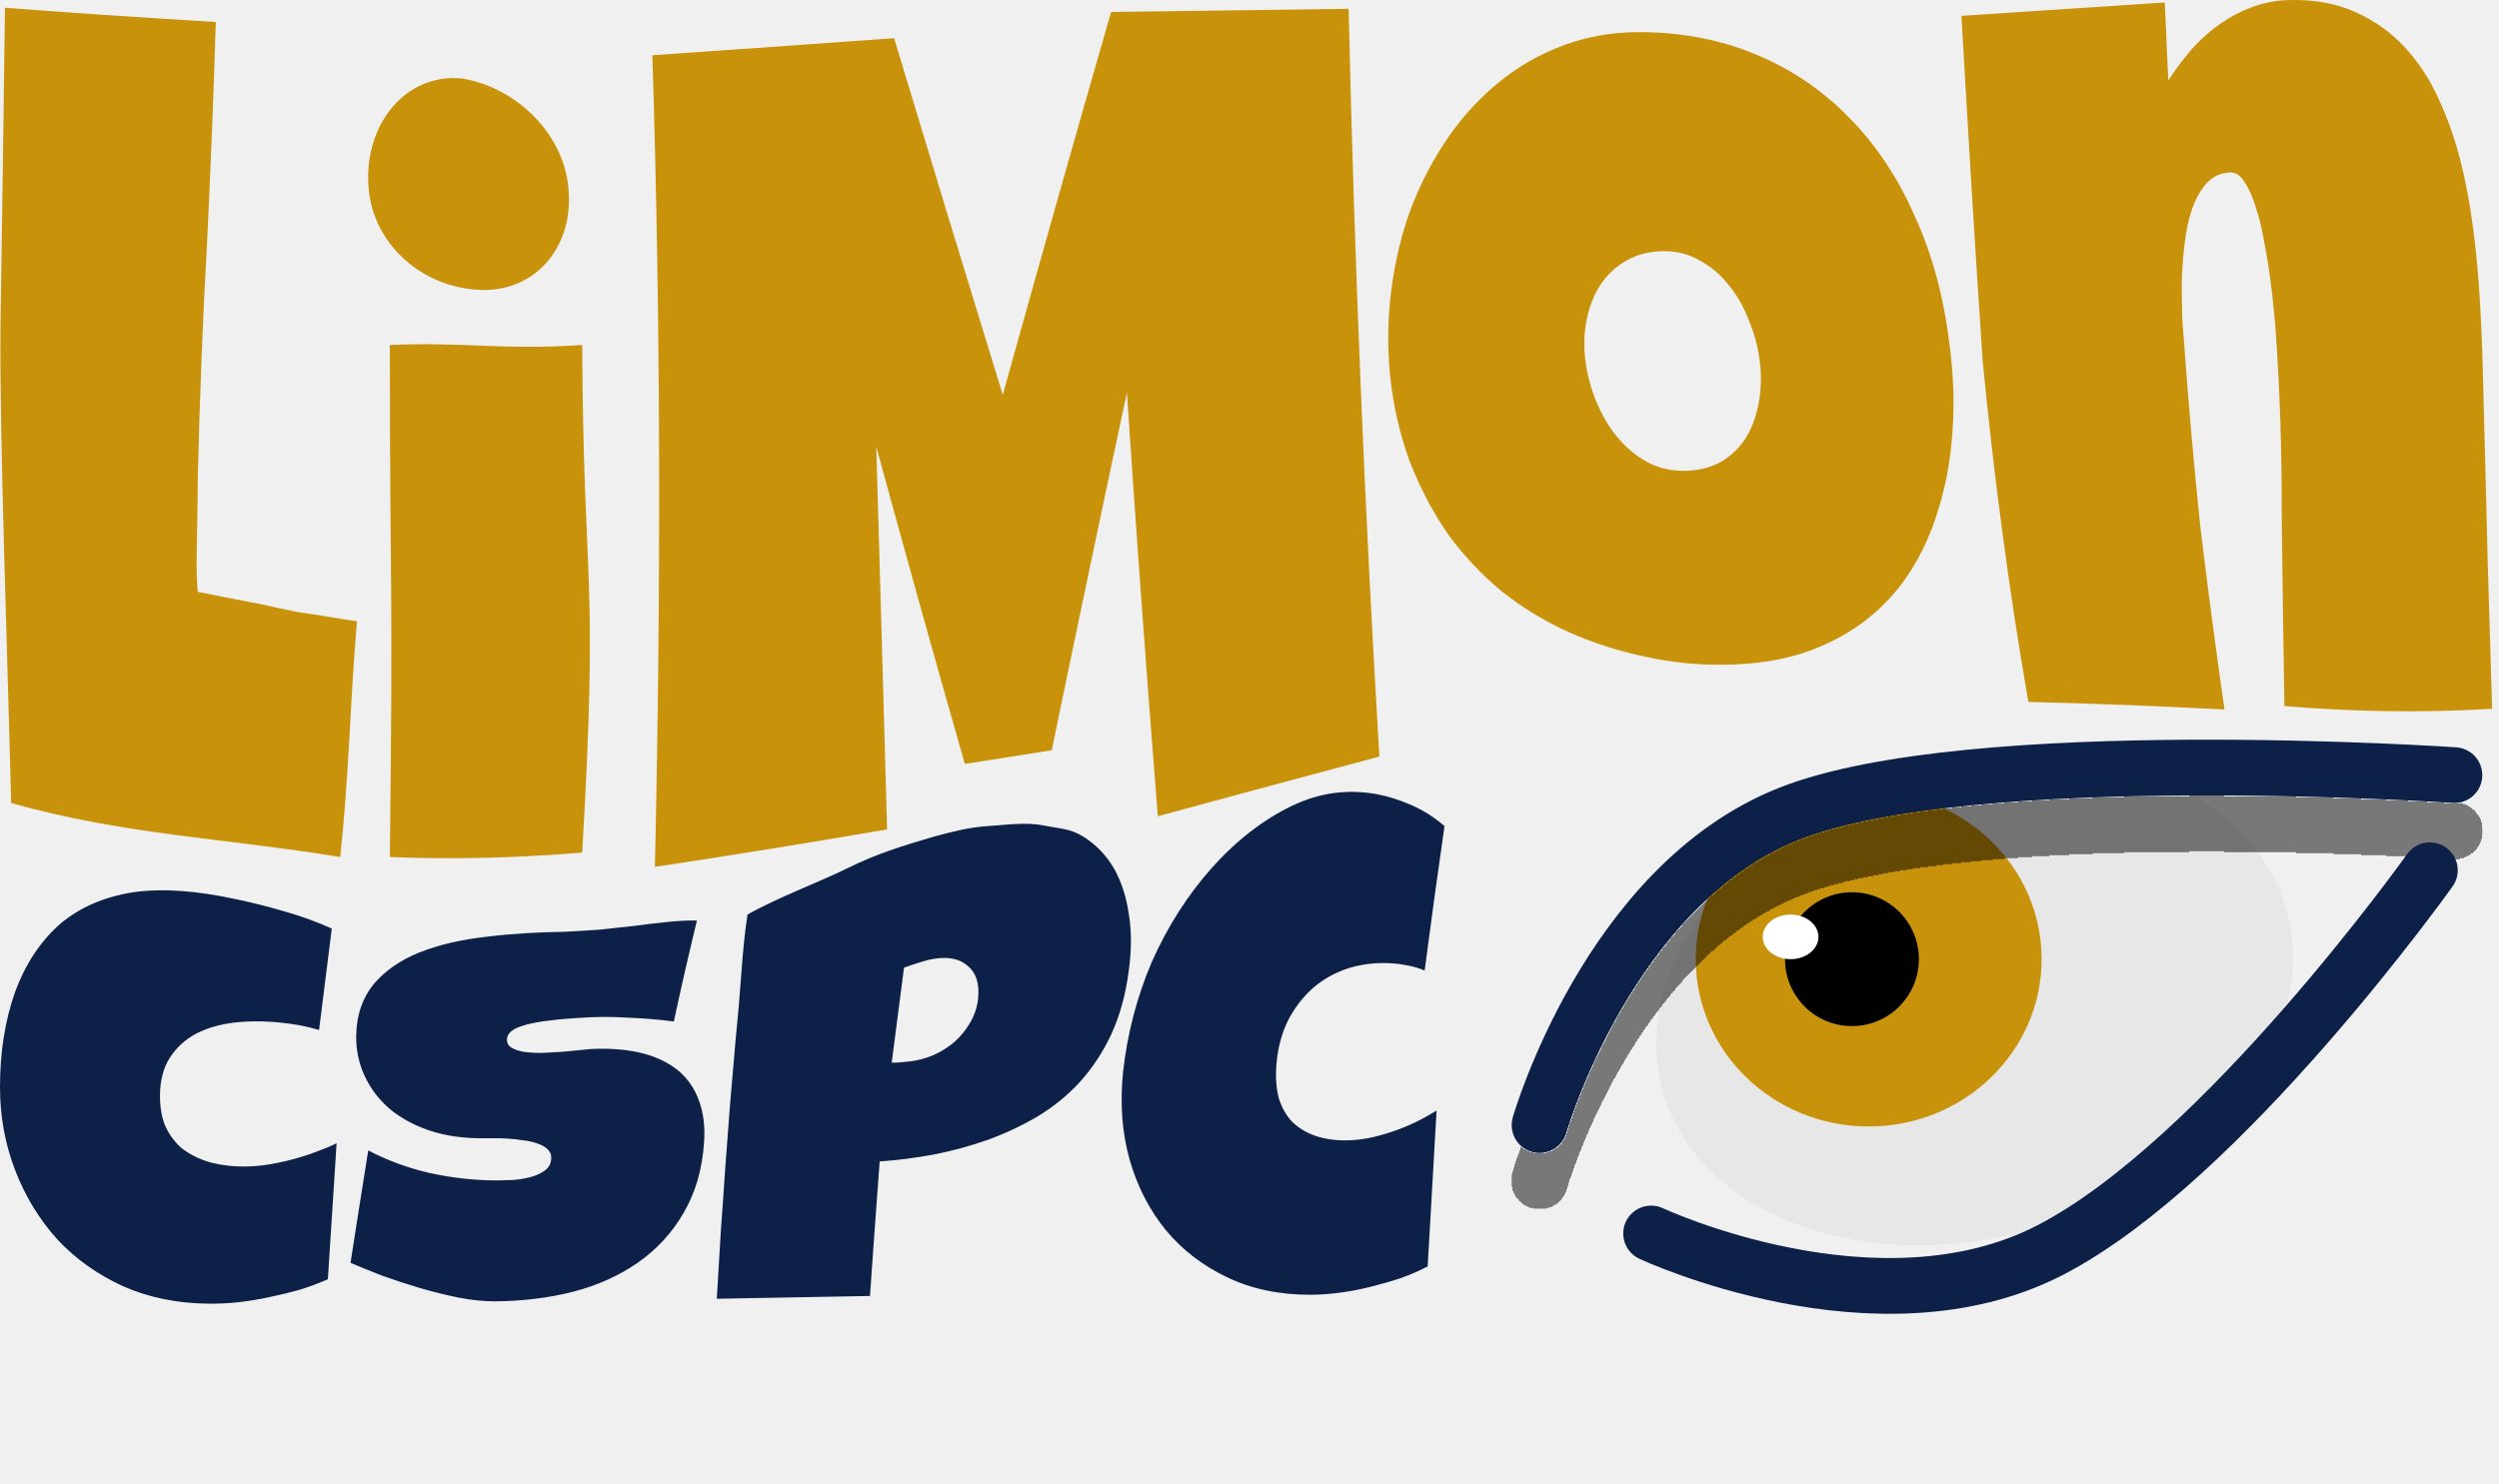
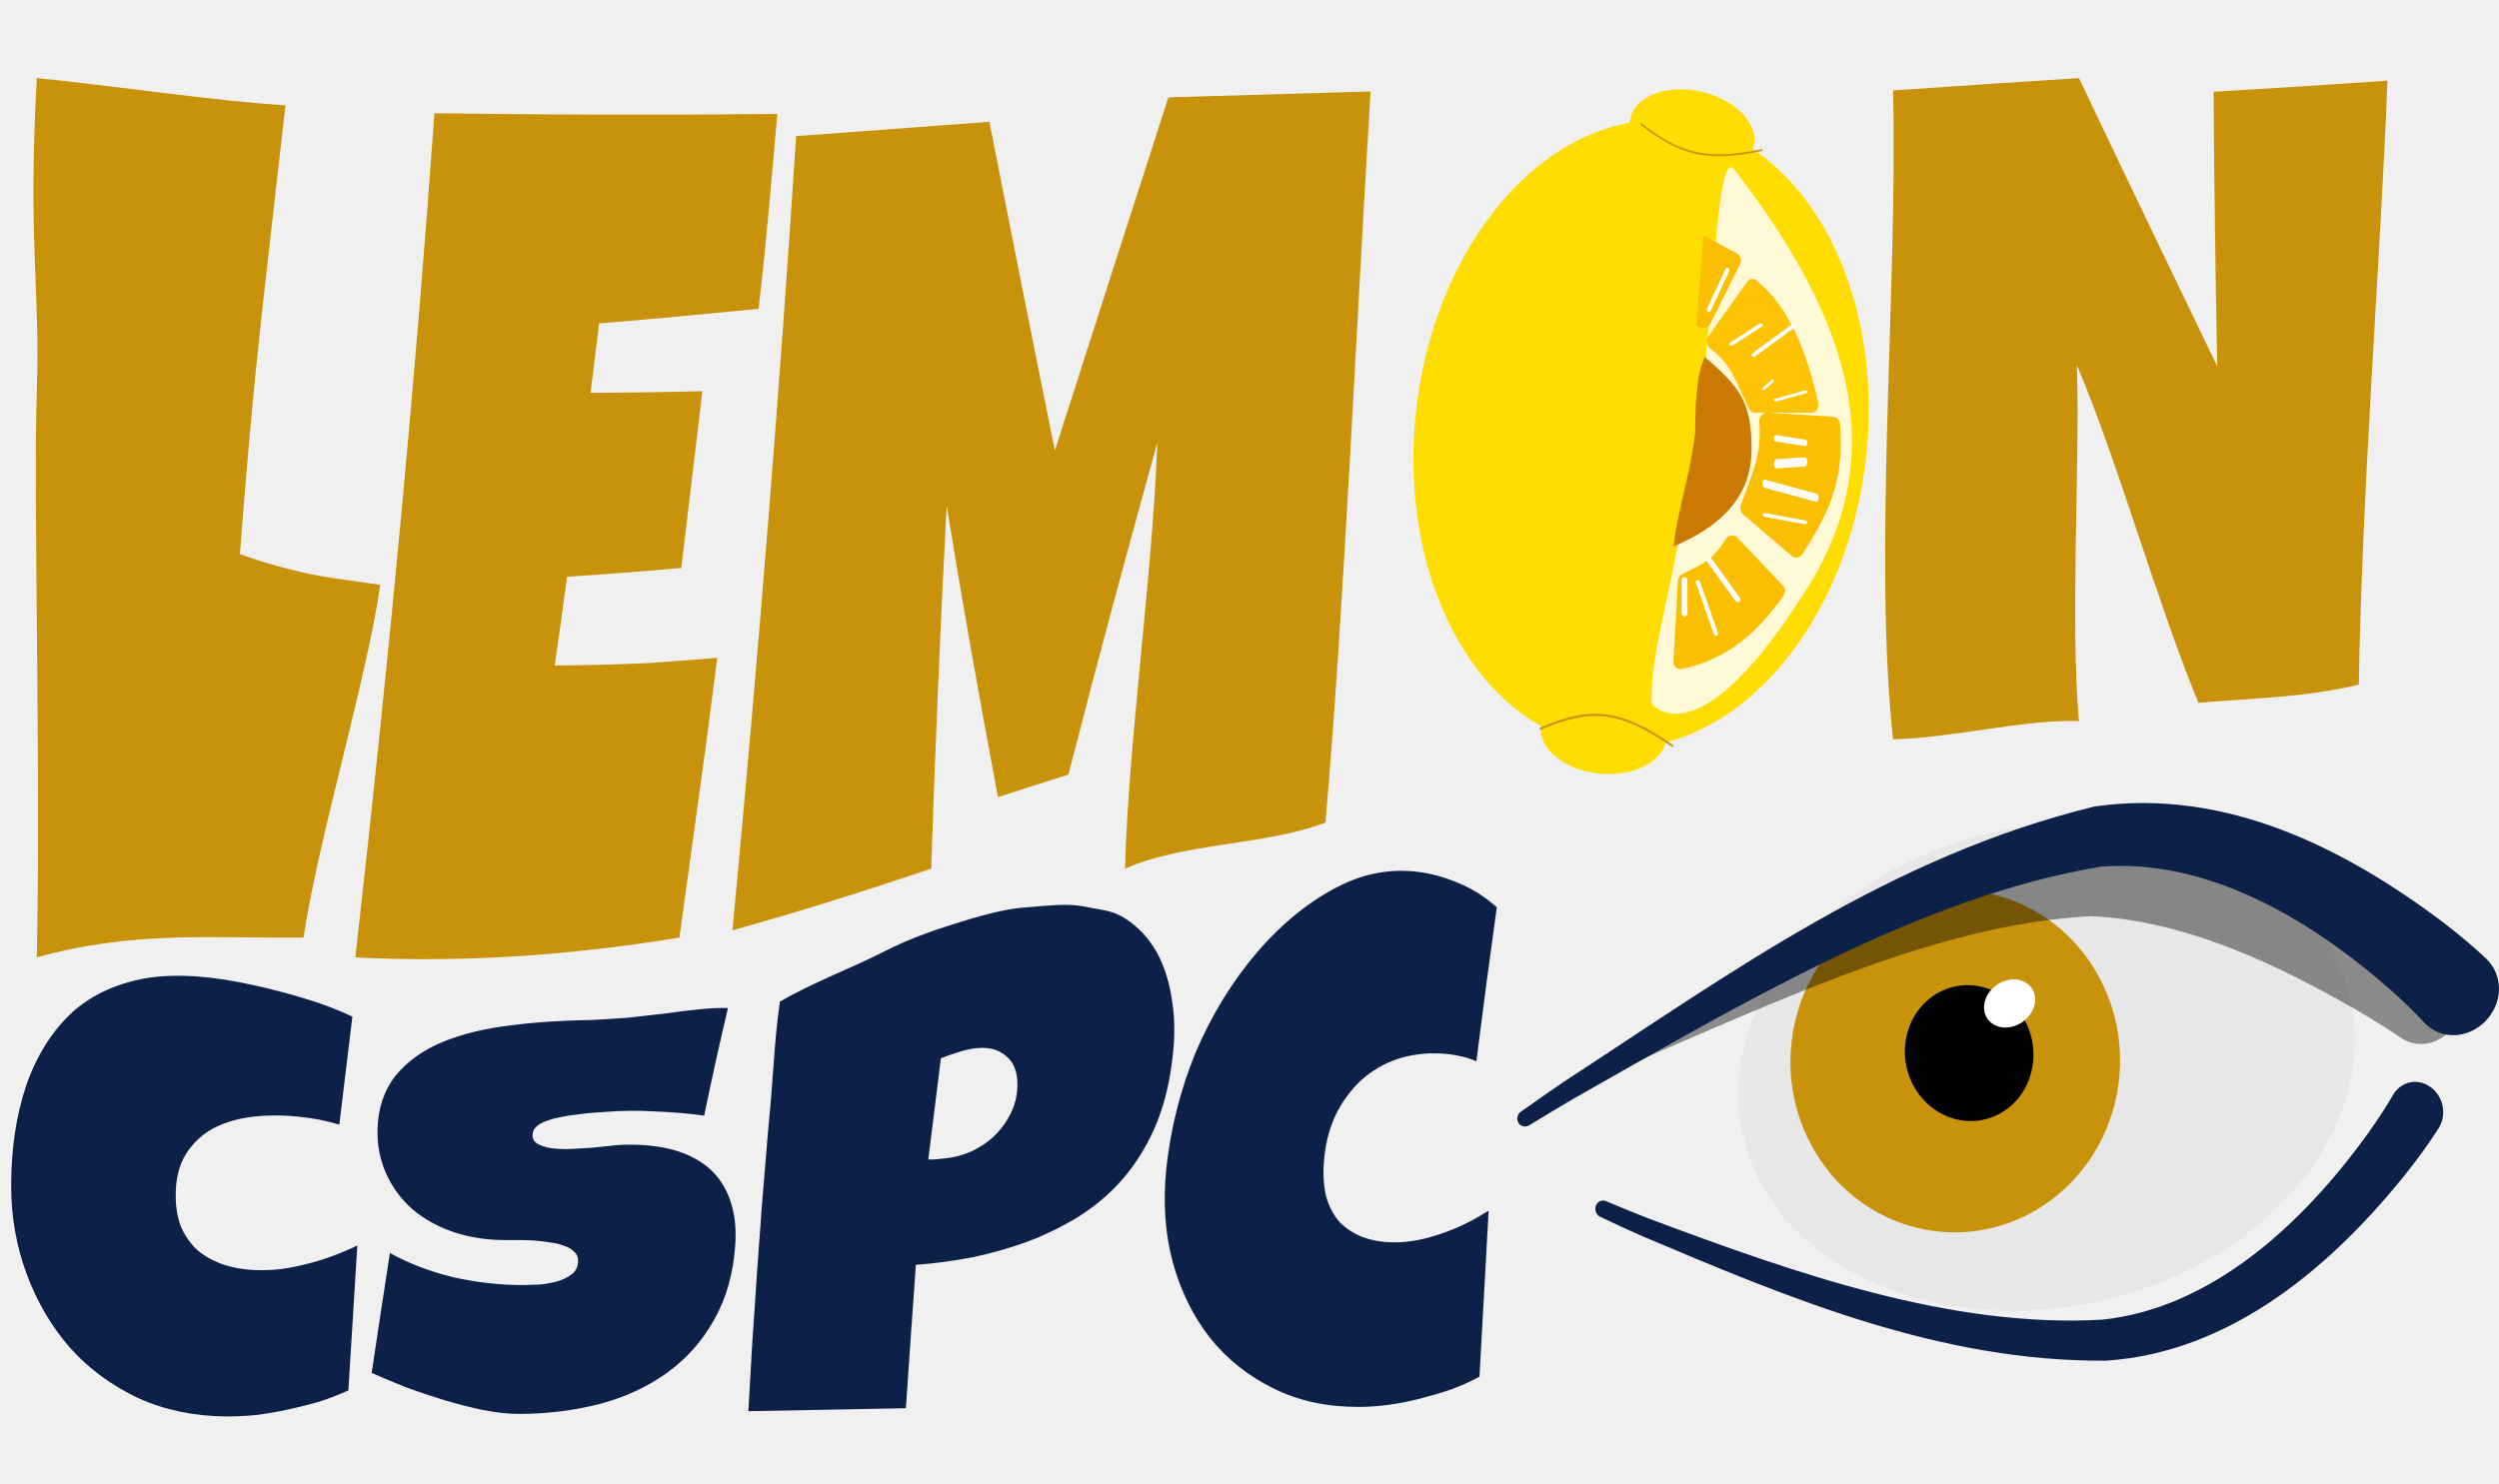
<svg xmlns="http://www.w3.org/2000/svg" width="224" height="133" viewBox="0 0 224 133" fill="none">
-   <path d="M32 55.703C31.32 63.65 31.367 68.43 30.5 76.843C20.26 75.156 11.147 74.86 1 72C0.69 59.21 -0.046 39.243 0.044 29.333C0.184 19.773 0.334 10.273 0.444 0.693C6.744 1.173 13.044 1.6 19.344 1.973C19.144 8.523 18.884 15.083 18.564 21.683C18.184 28.353 17.894 35.81 17.724 43C17.724 47.5 17.5 51 17.724 53.063C18.884 53.293 21.32 53.78 22.5 54C23.93 54.25 26.12 54.83 27.5 55C28.89 55.17 30.56 55.523 32 55.703ZM52.184 30.933C52.304 53.366 53.678 50.95 52.184 76.443C46.231 76.936 40.484 77.07 34.944 76.843C35.251 51.323 34.944 53.063 34.944 30.933C41.758 30.64 44.958 31.413 52.184 30.933ZM120.884 0.793C121.398 23.34 122.318 45.686 123.644 67.833C117.051 69.593 110.431 71.376 103.784 73.183C102.764 60.403 101.841 47.74 101.014 35.193C98.781 45.633 96.534 56.323 94.274 67.263C91.681 67.683 89.084 68.093 86.484 68.493C83.764 58.973 81.118 49.49 78.544 40.043C78.871 51.296 79.194 62.736 79.514 74.363C72.561 75.563 65.624 76.683 58.704 77.723C59.278 52.07 59.201 27.813 58.474 4.953C65.688 4.46 72.911 3.95 80.144 3.423C83.338 14.03 86.584 24.69 89.884 35.403C93.111 23.79 96.348 12.346 99.594 1.073C106.708 0.973 113.804 0.88 120.884 0.793ZM174.754 30.933C175.104 33.603 175.194 36.183 175.014 38.653C174.854 41.103 174.454 43.383 173.794 45.513C173.174 47.633 172.314 49.563 171.184 51.313C170.074 53.023 168.724 54.483 167.114 55.703C165.514 56.913 163.684 57.863 161.614 58.553C159.524 59.223 157.224 59.563 154.704 59.593C152.264 59.643 149.854 59.403 147.494 58.883C145.154 58.393 142.894 57.683 140.724 56.723C138.554 55.753 136.534 54.533 134.664 53.063C132.824 51.553 131.204 49.823 129.784 47.883C128.404 45.873 127.254 43.683 126.334 41.303C125.464 38.893 124.884 36.353 124.604 33.673C124.344 31.033 124.384 28.453 124.724 25.903C125.064 23.323 125.654 20.893 126.504 18.613C127.394 16.323 128.494 14.223 129.814 12.313C131.144 10.393 132.674 8.743 134.384 7.353C136.104 5.953 138.004 4.863 140.074 4.093C142.134 3.313 144.334 2.913 146.694 2.883C150.474 2.853 153.974 3.493 157.194 4.803C160.434 6.113 163.254 8.003 165.664 10.463C168.094 12.893 170.084 15.853 171.614 19.343C173.204 22.793 174.234 26.663 174.754 30.933ZM157.724 32.263C157.554 31.013 157.224 29.813 156.734 28.653C156.274 27.463 155.674 26.423 154.934 25.533C154.204 24.603 153.334 23.873 152.314 23.333C151.334 22.763 150.234 22.493 149.024 22.523C147.784 22.553 146.714 22.823 145.784 23.363C144.864 23.883 144.094 24.603 143.474 25.503C142.894 26.393 142.474 27.423 142.234 28.613C141.994 29.763 141.944 30.993 142.104 32.283C142.254 33.513 142.574 34.733 143.054 35.933C143.544 37.133 144.164 38.213 144.954 39.173C145.734 40.113 146.634 40.873 147.664 41.433C148.714 41.993 149.874 42.253 151.134 42.213C152.384 42.173 153.454 41.883 154.364 41.353C155.284 40.783 156.014 40.043 156.564 39.143C157.104 38.213 157.474 37.153 157.674 35.963C157.874 34.773 157.894 33.543 157.724 32.263ZM222.704 39.213C222.804 42.713 222.894 46.393 222.984 50.303C223.114 54.453 223.244 58.903 223.384 63.553C217.198 63.913 210.991 63.83 204.764 63.303C204.664 57.573 204.594 51.863 204.524 46.213C204.544 40.623 204.364 35.123 203.984 29.693C203.954 29.303 203.904 28.673 203.814 27.813C203.744 26.953 203.634 26.003 203.484 24.943C203.344 23.843 203.164 22.763 202.944 21.653C202.754 20.513 202.504 19.493 202.194 18.563C201.914 17.653 201.584 16.903 201.194 16.333C200.824 15.743 200.414 15.443 199.924 15.463C199.074 15.493 198.364 15.813 197.804 16.413C197.264 17.023 196.824 17.793 196.484 18.753C196.174 19.663 195.954 20.693 195.814 21.853C195.684 23.013 195.594 24.163 195.564 25.333C195.554 26.483 195.584 27.593 195.614 28.633C195.684 29.643 195.744 30.473 195.804 31.143C196.184 36.453 196.664 41.813 197.224 47.193C197.874 52.583 198.594 58.063 199.394 63.613C193.741 63.313 187.881 63.086 181.814 62.933C180.054 52.833 178.724 42.643 177.724 32.423C177.024 22.163 176.414 11.833 175.814 1.423C181.894 1.023 187.971 0.623 194.044 0.223C194.144 2.556 194.248 4.886 194.354 7.213C195.004 6.223 195.714 5.263 196.484 4.383C197.274 3.503 198.124 2.753 199.034 2.123C199.954 1.483 200.924 0.973 201.964 0.603C203.024 0.213 204.144 0.023 205.334 0.003C207.514 -0.037 209.454 0.323 211.134 1.083C212.794 1.833 214.254 2.853 215.464 4.143C216.674 5.423 217.694 6.933 218.514 8.703C219.324 10.423 219.984 12.273 220.504 14.243C221.004 16.223 221.404 18.303 221.684 20.483C221.964 22.643 222.164 24.803 222.284 26.963C222.414 29.123 222.504 31.243 222.554 33.343C222.604 35.453 222.654 37.413 222.704 39.213Z" fill="#C8930A" />
-   <path d="M29.74 83.257C29.373 86.177 28.993 89.207 28.6 92.347C28.02 92.177 27.43 92.037 26.86 91.927C26.3 91.826 25.72 91.746 25.13 91.686C23.7 91.537 22.32 91.537 21.01 91.686C19.72 91.837 18.58 92.166 17.58 92.677C16.59 93.207 15.81 93.927 15.21 94.856C14.63 95.776 14.34 96.916 14.34 98.276C14.34 99.276 14.49 100.157 14.8 100.927C15.14 101.687 15.61 102.327 16.19 102.867C16.81 103.377 17.54 103.777 18.39 104.077C19.26 104.367 20.23 104.537 21.28 104.577C22.01 104.607 22.77 104.577 23.55 104.487C24.33 104.387 25.1 104.227 25.88 104.037C26.67 103.837 27.42 103.617 28.14 103.347C28.86 103.087 29.55 102.807 30.17 102.507C29.917 106.52 29.657 110.583 29.39 114.697C28.61 115.037 27.78 115.357 26.88 115.637C25.99 115.887 25.08 116.107 24.12 116.307C23.19 116.507 22.25 116.657 21.31 116.767C20.39 116.857 19.5 116.897 18.65 116.887C15.87 116.857 13.33 116.337 11.04 115.327C8.77 114.287 6.8 112.907 5.16 111.147C3.53 109.347 2.26 107.267 1.36 104.927C0.45 102.577 0 100.087 0 97.477C0 94.367 0.44 91.526 1.34 88.977C2.26 86.457 3.61 84.416 5.38 82.847C7.15 81.347 9.35 80.406 11.97 79.996C14.61 79.626 17.65 79.867 21.13 80.617C22.54 80.906 23.98 81.276 25.44 81.697C26.93 82.117 28.36 82.636 29.74 83.257ZM63.11 102.427C62.95 104.827 62.34 106.927 61.28 108.737C60.25 110.527 58.88 112.017 57.18 113.207C55.49 114.377 53.55 115.257 51.34 115.827C49.14 116.377 46.8 116.667 44.3 116.677C43.34 116.677 42.28 116.567 41.12 116.347C39.99 116.117 38.85 115.837 37.68 115.497C36.51 115.147 35.37 114.777 34.28 114.387C33.21 113.967 32.26 113.587 31.42 113.227C31.947 109.82 32.477 106.46 33.01 103.147C34.68 104.027 36.53 104.717 38.57 105.187C40.64 105.627 42.66 105.847 44.65 105.837C45.03 105.827 45.49 105.817 46.03 105.797C46.57 105.747 47.08 105.667 47.56 105.537C48.07 105.397 48.5 105.197 48.85 104.937C49.21 104.677 49.39 104.317 49.41 103.847C49.43 103.527 49.32 103.267 49.1 103.057C48.88 102.837 48.57 102.657 48.2 102.537C47.82 102.397 47.4 102.297 46.92 102.247C46.44 102.167 45.97 102.117 45.51 102.087C45.06 102.067 44.63 102.047 44.23 102.057C43.82 102.057 43.5 102.057 43.27 102.057C41.54 102.067 39.97 101.847 38.57 101.387C37.18 100.927 35.98 100.287 34.98 99.466C34 98.636 33.23 97.636 32.7 96.496C32.16 95.347 31.9 94.117 31.93 92.787C31.97 91.007 32.48 89.496 33.48 88.257C34.51 87.037 35.88 86.087 37.59 85.397C39.35 84.707 41.35 84.237 43.63 83.987C45.9 83.707 48.22 83.576 50.57 83.546C51.6 83.496 52.66 83.427 53.73 83.356C54.79 83.237 55.84 83.126 56.85 83.016C57.88 82.876 58.87 82.757 59.8 82.666C60.75 82.567 61.64 82.516 62.47 82.537C61.757 85.463 61.067 88.48 60.4 91.587C59.06 91.406 57.64 91.296 56.14 91.237C54.67 91.147 53.2 91.166 51.76 91.276C51.49 91.287 51.15 91.317 50.72 91.347C50.31 91.376 49.87 91.416 49.39 91.487C48.94 91.526 48.47 91.597 48 91.686C47.52 91.776 47.09 91.876 46.72 92.016C46.34 92.126 46.03 92.296 45.79 92.496C45.56 92.707 45.44 92.947 45.44 93.216C45.44 93.537 45.58 93.787 45.88 93.957C46.19 94.126 46.59 94.257 47.07 94.326C47.58 94.386 48.12 94.416 48.71 94.397C49.33 94.367 49.92 94.337 50.51 94.296C51.11 94.237 51.65 94.186 52.16 94.136C52.67 94.076 53.08 94.037 53.4 94.037C55.02 93.996 56.45 94.136 57.7 94.466C58.96 94.806 60 95.326 60.83 96.016C61.66 96.727 62.28 97.626 62.66 98.707C63.06 99.796 63.21 101.047 63.11 102.427ZM101.15 87.227C100.87 89.317 100.34 91.166 99.59 92.776C98.84 94.376 97.91 95.776 96.79 97.016C95.7 98.207 94.44 99.227 93.03 100.087C91.62 100.917 90.12 101.627 88.55 102.197C86.98 102.747 85.37 103.187 83.71 103.517C82.05 103.817 80.43 104.027 78.85 104.137C78.55 108.163 78.26 112.183 77.98 116.197C73.407 116.283 68.83 116.367 64.25 116.447C64.37 114.377 64.49 112.367 64.61 110.417C64.75 108.477 64.89 106.567 65.01 104.677C65.16 102.787 65.3 100.897 65.44 99.016C65.6 97.156 65.76 95.246 65.93 93.306C66.14 91.257 66.31 89.246 66.45 87.276C66.6 85.326 66.71 83.957 67 82.007C69.57 80.526 73.43 79.097 76 77.826C78.62 76.537 80.78 75.876 83.72 75.007C85.41 74.556 86.83 74.177 88.55 74.067C90.28 73.947 91.99 73.71 93.5 74C95.01 74.31 95.93 74.276 97.09 75.007C98.25 75.727 99.16 76.686 99.85 77.856C100.52 79.046 100.97 80.436 101.19 82.007C101.45 83.567 101.43 85.317 101.15 87.227ZM87.67 89.546C87.81 88.216 87.51 87.237 86.76 86.617C86.03 85.966 85.02 85.757 83.72 85.966C83.29 86.037 82.83 86.156 82.35 86.317C81.89 86.457 81.45 86.606 81.03 86.766C80.663 89.62 80.297 92.457 79.93 95.276C80.21 95.287 80.47 95.276 80.74 95.246C81 95.227 81.28 95.197 81.55 95.166C82.27 95.087 82.98 94.897 83.66 94.606C84.36 94.296 85 93.897 85.57 93.406C86.14 92.897 86.6 92.317 86.96 91.686C87.35 91.026 87.59 90.306 87.67 89.546ZM129.48 74.067C128.853 78.406 128.26 82.723 127.7 87.016C127.21 86.817 126.73 86.666 126.25 86.576C125.77 86.477 125.29 86.406 124.79 86.376C123.56 86.287 122.38 86.406 121.22 86.707C120.07 87.026 119 87.556 118.04 88.296C117.08 89.056 116.27 90.026 115.6 91.216C114.97 92.376 114.56 93.766 114.42 95.367C114.32 96.537 114.39 97.537 114.61 98.406C114.87 99.257 115.25 99.957 115.78 100.537C116.32 101.077 116.99 101.497 117.78 101.797C118.58 102.087 119.48 102.237 120.47 102.247C121.16 102.257 121.86 102.187 122.59 102.057C123.33 101.917 124.06 101.707 124.79 101.467C125.52 101.217 126.22 100.937 126.9 100.607C127.56 100.287 128.18 99.936 128.77 99.576C128.503 104.243 128.237 108.9 127.97 113.547C127.22 113.937 126.4 114.297 125.53 114.607C124.66 114.897 123.76 115.147 122.84 115.377C121.92 115.607 121 115.787 120.06 115.907C119.15 116.027 118.29 116.087 117.46 116.087C114.71 116.097 112.23 115.587 110.03 114.537C107.84 113.497 106 112.097 104.5 110.297C103.03 108.487 101.94 106.377 101.25 103.957C100.57 101.537 100.38 98.916 100.67 96.087C101.05 92.666 101.91 89.386 103.23 86.276C104.64 83.087 106.45 80.266 108.61 77.826C110.82 75.356 113.27 73.457 115.86 72.227C118.34 71.046 120.86 70.737 123.47 71.216C124.5 71.416 125.51 71.746 126.54 72.197C127.57 72.647 128.55 73.266 129.48 74.067Z" fill="#0D2148" />
-   <ellipse cx="177" cy="89.698" rx="29.114" ry="21.168" transform="rotate(-16.8485 177 89.6979)" fill="#E7E7E7" />
-   <path d="M41.429 7.035C46.597 7.925 50.755 12.34 50.976 17.241C51.325 22.274 47.828 26.428 42.602 25.965C37.363 25.549 33.205 21.455 33.019 16.482C32.706 11.283 36.237 6.548 41.417 7.035" fill="#C8930A" />
-   <ellipse cx="167.5" cy="86" rx="15.5" ry="15" fill="#C8930A" />
-   <circle cx="166" cy="86" r="6" fill="black" />
-   <ellipse cx="160.5" cy="84" rx="2.5" ry="2" fill="white" />
-   <g filter="url(#filter0_d_10_49)">
-     <path d="M138 100.875C138 100.875 144.167 79.382 160.385 72.962C176.604 66.542 220 69.5 220 69.5" stroke="#0D2148" stroke-width="5" stroke-linecap="round" />
+   <mask id="mask0_26_42" style="mask-type:luminance" maskUnits="userSpaceOnUse" x="1" y="78" width="134" height="49">
+     <path d="M31.587 91.145C31.21 94.258 30.819 97.488 30.414 100.836C29.818 100.655 29.211 100.506 28.625 100.388C28.049 100.281 27.452 100.197 26.846 100.133C25.375 99.972 23.956 99.972 22.608 100.133C21.282 100.292 20.109 100.644 19.081 101.188C18.062 101.753 17.26 102.52 16.643 103.512C16.047 104.493 15.748 105.708 15.748 107.158C15.748 108.224 15.903 109.162 16.221 109.983C16.571 110.793 17.054 111.476 17.651 112.051C18.289 112.596 19.039 113.021 19.914 113.341C20.808 113.65 21.806 113.832 22.886 113.875C23.637 113.907 24.418 113.875 25.221 113.779C26.023 113.672 26.815 113.502 27.617 113.299C28.429 113.086 29.201 112.851 29.941 112.564C30.682 112.286 31.391 111.988 32.029 111.668C31.768 115.947 31.501 120.279 31.227 124.664C30.425 125.026 29.571 125.367 28.645 125.666C27.73 125.933 26.794 126.167 25.807 126.38C24.85 126.594 23.884 126.753 22.917 126.871C21.971 126.966 21.055 127.009 20.181 126.998C17.322 126.966 14.71 126.412 12.354 125.335C10.02 124.226 7.994 122.756 6.307 120.879C4.631 118.96 3.324 116.743 2.399 114.248C1.463 111.742 1 109.088 1 106.305C1 102.99 1.452 99.962 2.378 97.243C3.324 94.556 4.713 92.382 6.533 90.708C8.354 89.109 10.616 88.107 13.311 87.67C16.026 87.275 19.152 87.531 22.732 88.331C24.182 88.64 25.663 89.035 27.164 89.482C28.697 89.93 30.168 90.484 31.587 91.145ZM65.907 111.583C65.742 114.141 65.115 116.38 64.025 118.31C62.966 120.218 61.557 121.807 59.808 123.075C58.07 124.323 56.075 125.261 53.802 125.868C51.539 126.455 49.133 126.764 46.561 126.774C45.574 126.774 44.484 126.657 43.291 126.423C42.129 126.178 40.956 125.879 39.753 125.516C38.55 125.143 37.377 124.749 36.256 124.333C35.156 123.885 34.179 123.48 33.315 123.097C33.856 119.465 34.401 115.882 34.95 112.35C36.667 113.288 38.57 114.024 40.668 114.525C42.797 114.994 44.875 115.228 46.921 115.218C47.312 115.207 47.785 115.196 48.341 115.175C48.896 115.122 49.42 115.037 49.914 114.898C50.438 114.749 50.881 114.536 51.241 114.258C51.611 113.981 51.797 113.597 51.817 113.096C51.837 112.755 51.724 112.478 51.498 112.254C51.272 112.019 50.953 111.828 50.573 111.7C50.182 111.551 49.75 111.444 49.256 111.39C48.763 111.306 48.279 111.252 47.806 111.22C47.343 111.199 46.901 111.177 46.489 111.188C46.068 111.188 45.739 111.188 45.502 111.188C43.723 111.199 42.108 110.964 40.668 110.473C39.239 109.983 38.005 109.301 36.976 108.427C35.968 107.542 35.176 106.476 34.631 105.261C34.076 104.035 33.808 102.723 33.839 101.305C33.88 99.407 34.405 97.798 35.433 96.475C36.493 95.175 37.902 94.162 39.66 93.427C41.471 92.691 43.527 92.19 45.872 91.924C48.207 91.625 50.593 91.486 53.01 91.454C54.07 91.401 55.159 91.326 56.26 91.252C57.35 91.124 58.43 91.007 59.469 90.889C60.528 90.74 61.546 90.612 62.503 90.516C63.479 90.409 64.395 90.356 65.249 90.377C64.515 93.498 63.805 96.714 63.12 100.026C61.742 99.834 60.281 99.717 58.738 99.652C57.227 99.557 55.715 99.578 54.233 99.695C53.956 99.706 53.607 99.738 53.164 99.77C52.743 99.802 52.29 99.845 51.797 99.919C51.334 99.962 50.85 100.036 50.367 100.133C49.873 100.229 49.431 100.335 49.05 100.485C48.66 100.601 48.341 100.783 48.094 100.996C47.857 101.22 47.734 101.476 47.734 101.764C47.734 102.105 47.878 102.372 48.186 102.552C48.505 102.734 48.916 102.872 49.41 102.947C49.935 103.011 50.49 103.043 51.097 103.022C51.735 102.99 52.341 102.958 52.948 102.915C53.565 102.851 54.12 102.798 54.645 102.745C55.169 102.681 55.592 102.638 55.92 102.638C57.587 102.595 59.057 102.745 60.343 103.096C61.639 103.458 62.708 104.013 63.562 104.748C64.415 105.506 65.053 106.465 65.444 107.616C65.856 108.779 66.01 110.111 65.907 111.583ZM105.03 95.378C104.742 97.606 104.197 99.578 103.426 101.294C102.654 103.001 101.698 104.493 100.546 105.815C99.425 107.084 98.129 108.171 96.679 109.088C95.228 109.973 93.686 110.73 92.071 111.338C90.457 111.924 88.8 112.392 87.093 112.744C85.386 113.064 83.72 113.288 82.095 113.405C81.787 117.698 81.488 121.984 81.2 126.263C76.496 126.355 71.79 126.444 67.079 126.529C67.203 124.323 67.326 122.18 67.449 120.101C67.594 118.033 67.737 115.996 67.861 113.981C68.015 111.967 68.159 109.951 68.303 107.947C68.468 105.964 68.633 103.928 68.808 101.859C69.023 99.674 69.198 97.531 69.342 95.431C69.496 93.352 69.609 91.892 69.907 89.812C72.551 88.234 76.52 86.71 79.164 85.356C81.859 83.981 84.08 83.278 87.103 82.35C88.842 81.87 90.302 81.465 92.071 81.348C93.851 81.219 95.609 80.968 97.162 81.277C98.715 81.608 99.661 81.571 100.855 82.35C102.048 83.117 102.983 84.141 103.693 85.388C104.382 86.657 104.845 88.139 105.071 89.812C105.338 91.476 105.318 93.341 105.03 95.378ZM91.166 97.851C91.31 96.433 91.002 95.389 90.23 94.728C89.48 94.034 88.441 93.811 87.103 94.034C86.662 94.109 86.189 94.237 85.695 94.408C85.222 94.556 84.769 94.717 84.337 94.887C83.96 97.929 83.583 100.953 83.206 103.96C83.494 103.971 83.761 103.96 84.039 103.928C84.307 103.907 84.595 103.874 84.872 103.842C85.613 103.757 86.342 103.555 87.042 103.245C87.762 102.915 88.42 102.488 89.007 101.966C89.593 101.423 90.066 100.804 90.436 100.133C90.837 99.429 91.084 98.661 91.166 97.851ZM134.167 81.348C133.522 85.974 132.912 90.576 132.336 95.154C131.832 94.94 131.339 94.781 130.844 94.685C130.351 94.578 129.858 94.504 129.343 94.472C128.078 94.376 126.864 94.504 125.672 94.823C124.489 95.164 123.388 95.73 122.401 96.518C121.414 97.329 120.581 98.362 119.891 99.631C119.244 100.868 118.822 102.35 118.678 104.056C118.575 105.303 118.647 106.369 118.874 107.296C119.141 108.203 119.532 108.949 120.076 109.567C120.632 110.143 121.321 110.591 122.133 110.911C122.957 111.22 123.882 111.38 124.9 111.39C125.61 111.401 126.33 111.327 127.081 111.188C127.842 111.039 128.592 110.815 129.343 110.559C130.094 110.293 130.814 109.994 131.513 109.642C132.192 109.301 132.829 108.928 133.437 108.544C133.162 113.519 132.888 118.484 132.614 123.438C131.842 123.853 130.999 124.237 130.104 124.568C129.209 124.877 128.284 125.143 127.337 125.388C126.391 125.634 125.445 125.826 124.479 125.954C123.543 126.081 122.658 126.145 121.805 126.145C118.976 126.156 116.426 125.613 114.163 124.493C111.911 123.385 110.018 121.891 108.476 119.973C106.964 118.043 105.843 115.794 105.133 113.214C104.434 110.634 104.238 107.841 104.537 104.823C104.927 101.177 105.811 97.68 107.17 94.365C108.619 90.964 110.481 87.957 112.702 85.356C114.975 82.723 117.495 80.697 120.159 79.386C122.709 78.128 125.302 77.797 127.986 78.309C129.045 78.523 130.083 78.875 131.143 79.354C132.203 79.834 133.21 80.495 134.167 81.348Z" fill="white" />
+   </mask>
+   <g mask="url(#mask0_26_42)">
+     <path d="M31.587 91.145C31.21 94.258 30.819 97.488 30.414 100.836C29.818 100.655 29.211 100.506 28.625 100.388C28.049 100.281 27.452 100.197 26.846 100.133C25.375 99.972 23.956 99.972 22.608 100.133C21.282 100.292 20.109 100.644 19.081 101.188C18.062 101.753 17.26 102.52 16.643 103.512C16.047 104.493 15.748 105.708 15.748 107.158C15.748 108.224 15.903 109.162 16.221 109.983C16.571 110.793 17.054 111.476 17.651 112.051C18.289 112.596 19.039 113.021 19.914 113.341C20.808 113.65 21.806 113.832 22.886 113.875C23.637 113.907 24.418 113.875 25.221 113.779C26.023 113.672 26.815 113.502 27.617 113.299C28.429 113.086 29.201 112.851 29.941 112.564C30.682 112.286 31.391 111.988 32.029 111.668C31.768 115.947 31.501 120.279 31.227 124.664C30.425 125.026 29.571 125.367 28.645 125.666C27.73 125.933 26.794 126.167 25.807 126.38C24.85 126.594 23.884 126.753 22.917 126.871C21.971 126.966 21.055 127.009 20.181 126.998C17.322 126.966 14.71 126.412 12.354 125.335C10.02 124.226 7.994 122.756 6.307 120.879C4.631 118.96 3.324 116.743 2.399 114.248C1.463 111.742 1 109.088 1 106.305C1 102.99 1.452 99.962 2.378 97.243C3.324 94.556 4.713 92.382 6.533 90.708C8.354 89.109 10.616 88.107 13.311 87.67C16.026 87.275 19.152 87.531 22.732 88.331C24.182 88.64 25.663 89.035 27.164 89.482C28.697 89.93 30.168 90.484 31.587 91.145ZM65.907 111.583C65.742 114.141 65.115 116.38 64.025 118.31C62.966 120.218 61.557 121.807 59.808 123.075C58.07 124.323 56.075 125.261 53.802 125.868C51.539 126.455 49.133 126.764 46.561 126.774C45.574 126.774 44.484 126.657 43.291 126.423C42.129 126.178 40.956 125.879 39.753 125.516C38.55 125.143 37.377 124.749 36.256 124.333C35.156 123.885 34.179 123.48 33.315 123.097C33.856 119.465 34.401 115.882 34.95 112.35C36.667 113.288 38.57 114.024 40.668 114.525C42.797 114.994 44.875 115.228 46.921 115.218C47.312 115.207 47.785 115.196 48.341 115.175C48.896 115.122 49.42 115.037 49.914 114.898C50.438 114.749 50.881 114.536 51.241 114.258C51.611 113.981 51.797 113.597 51.817 113.096C51.837 112.755 51.724 112.478 51.498 112.254C51.272 112.019 50.953 111.828 50.573 111.7C50.182 111.551 49.75 111.444 49.256 111.39C48.763 111.306 48.279 111.252 47.806 111.22C47.343 111.199 46.901 111.177 46.489 111.188C46.068 111.188 45.739 111.188 45.502 111.188C43.723 111.199 42.108 110.964 40.668 110.473C39.239 109.983 38.005 109.301 36.976 108.427C35.968 107.542 35.176 106.476 34.631 105.261C34.076 104.035 33.808 102.723 33.839 101.305C33.88 99.407 34.405 97.798 35.433 96.475C36.493 95.175 37.902 94.162 39.66 93.427C41.471 92.691 43.527 92.19 45.872 91.924C48.207 91.625 50.593 91.486 53.01 91.454C54.07 91.401 55.159 91.326 56.26 91.252C57.35 91.124 58.43 91.007 59.469 90.889C60.528 90.74 61.546 90.612 62.503 90.516C63.479 90.409 64.395 90.356 65.249 90.377C64.515 93.498 63.805 96.714 63.12 100.026C61.742 99.834 60.281 99.717 58.738 99.652C57.227 99.557 55.715 99.578 54.233 99.695C53.956 99.706 53.607 99.738 53.164 99.77C52.743 99.802 52.29 99.845 51.797 99.919C51.334 99.962 50.85 100.036 50.367 100.133C49.873 100.229 49.431 100.335 49.05 100.485C48.66 100.601 48.341 100.783 48.094 100.996C47.857 101.22 47.734 101.476 47.734 101.764C47.734 102.105 47.878 102.372 48.186 102.552C48.505 102.734 48.916 102.872 49.41 102.947C49.935 103.011 50.49 103.043 51.097 103.022C51.735 102.99 52.341 102.958 52.948 102.915C53.565 102.851 54.12 102.798 54.645 102.745C55.169 102.681 55.592 102.638 55.92 102.638C57.587 102.595 59.057 102.745 60.343 103.096C61.639 103.458 62.708 104.013 63.562 104.748C64.415 105.506 65.053 106.465 65.444 107.616C65.856 108.779 66.01 110.111 65.907 111.583ZM105.03 95.378C104.742 97.606 104.197 99.578 103.426 101.294C102.654 103.001 101.698 104.493 100.546 105.815C99.425 107.084 98.129 108.171 96.679 109.088C95.228 109.973 93.686 110.73 92.071 111.338C90.457 111.924 88.8 112.392 87.093 112.744C85.386 113.064 83.72 113.288 82.095 113.405C81.787 117.698 81.488 121.984 81.2 126.263C76.496 126.355 71.79 126.444 67.079 126.529C67.203 124.323 67.326 122.18 67.449 120.101C67.594 118.033 67.737 115.996 67.861 113.981C68.015 111.967 68.159 109.951 68.303 107.947C68.468 105.964 68.633 103.928 68.808 101.859C69.023 99.674 69.198 97.531 69.342 95.431C69.496 93.352 69.609 91.892 69.907 89.812C72.551 88.234 76.52 86.71 79.164 85.356C81.859 83.981 84.08 83.278 87.103 82.35C88.842 81.87 90.302 81.465 92.071 81.348C93.851 81.219 95.609 80.968 97.162 81.277C98.715 81.608 99.661 81.571 100.855 82.35C102.048 83.117 102.983 84.141 103.693 85.388C104.382 86.657 104.845 88.139 105.071 89.812C105.338 91.476 105.318 93.341 105.03 95.378ZM91.166 97.851C91.31 96.433 91.002 95.389 90.23 94.728C89.48 94.034 88.441 93.811 87.103 94.034C86.662 94.109 86.189 94.237 85.695 94.408C85.222 94.556 84.769 94.717 84.337 94.887C83.96 97.929 83.583 100.953 83.206 103.96C83.494 103.971 83.761 103.96 84.039 103.928C84.307 103.907 84.595 103.874 84.872 103.842C85.613 103.757 86.342 103.555 87.042 103.245C87.762 102.915 88.42 102.488 89.007 101.966C89.593 101.423 90.066 100.804 90.436 100.133C90.837 99.429 91.084 98.661 91.166 97.851ZM134.167 81.348C133.522 85.974 132.912 90.576 132.336 95.154C131.832 94.94 131.339 94.781 130.844 94.685C130.351 94.578 129.858 94.504 129.343 94.472C128.078 94.376 126.864 94.504 125.672 94.823C124.489 95.164 123.388 95.73 122.401 96.518C121.414 97.329 120.581 98.362 119.891 99.631C119.244 100.868 118.822 102.35 118.678 104.056C118.575 105.303 118.647 106.369 118.874 107.296C119.141 108.203 119.532 108.949 120.076 109.567C120.632 110.143 121.321 110.591 122.133 110.911C122.957 111.22 123.882 111.38 124.9 111.39C125.61 111.401 126.33 111.327 127.081 111.188C127.842 111.039 128.592 110.815 129.343 110.559C130.094 110.293 130.814 109.994 131.513 109.642C132.192 109.301 132.829 108.928 133.437 108.544C133.162 113.519 132.888 118.484 132.614 123.438C131.842 123.853 130.999 124.237 130.104 124.568C129.209 124.877 128.284 125.143 127.337 125.388C126.391 125.634 125.445 125.826 124.479 125.954C123.543 126.081 122.658 126.145 121.805 126.145C118.976 126.156 116.426 125.613 114.163 124.493C111.911 123.385 110.018 121.891 108.476 119.973C106.964 118.043 105.843 115.794 105.133 113.214C104.434 110.634 104.238 107.841 104.537 104.823C104.927 101.177 105.811 97.68 107.17 94.365C108.619 90.964 110.481 87.957 112.702 85.356C114.975 82.723 117.495 80.697 120.159 79.386C122.709 78.128 125.302 77.797 127.986 78.309C129.045 78.523 130.083 78.875 131.143 79.354C132.203 79.834 133.21 80.495 134.167 81.348Z" fill="#0D2148" stroke="#0D2148" stroke-width="2" />
  </g>
-   <path d="M148 110.595C148 110.595 168.246 120.088 183.749 112.096C199.253 104.103 217.802 78.027 217.802 78.027" stroke="#0D2148" stroke-width="5" stroke-linecap="round" />
-   <defs>
-     <filter id="filter0_d_10_49" x="135.499" y="66.32" width="87.001" height="42.056" filterUnits="userSpaceOnUse" color-interpolation-filters="sRGB">
-       <feFlood flood-opacity="0" result="BackgroundImageFix" />
-       <feColorMatrix in="SourceAlpha" type="matrix" values="0 0 0 0 0 0 0 0 0 0 0 0 0 0 0 0 0 0 127 0" result="hardAlpha" />
-       <feOffset dy="5" />
-       <feComposite in2="hardAlpha" operator="out" />
-       <feColorMatrix type="matrix" values="0 0 0 0 0 0 0 0 0 0 0 0 0 0 0 0 0 0 0.5 0" />
-       <feBlend mode="normal" in2="BackgroundImageFix" result="effect1_dropShadow_10_49" />
-       <feBlend mode="normal" in="SourceGraphic" in2="effect1_dropShadow_10_49" result="shape" />
-     </filter>
-   </defs>
+   <path d="M34.082 52.435C32.952 60.55 28.537 75.18 27.202 84.067C19.06 84.143 12.027 83.414 3.299 85.84C3.669 68.414 2.981 44.854 3.299 35.075C3.618 26.057 2.488 21.685 3.299 7C8.987 7.544 19.892 9.132 25.59 9.437C24.861 15.8 24.132 22.152 23.414 28.614C22.695 35.216 22.069 42.167 21.504 49.662C22.469 50.031 23.414 50.347 24.348 50.597C25.293 50.891 26.268 51.119 27.202 51.337C28.363 51.598 29.523 51.805 30.642 51.946C31.782 52.109 32.901 52.273 34.082 52.435ZM69.679 10.22C69.423 13.102 69.156 15.996 68.909 18.857C68.642 21.739 68.354 24.676 67.995 27.689C63.211 28.157 58.447 28.614 53.703 28.994C53.446 31.061 53.2 33.117 52.933 35.227C56.27 35.205 59.607 35.162 62.954 35.075C62.349 40.231 61.712 45.528 61.065 50.923C57.614 51.25 54.216 51.478 50.828 51.717C50.469 54.328 50.12 56.982 49.719 59.669C52.502 59.648 55.305 59.582 58.149 59.451C60.181 59.31 62.236 59.147 64.289 58.983C63.775 63.019 63.252 67.109 62.666 71.243C62.091 75.409 61.506 79.695 60.901 84.067C50.335 85.796 40.673 86.297 31.854 85.84C35.057 57.482 37.336 32.801 38.938 10.155C49.144 10.296 59.401 10.318 69.679 10.22ZM122.855 8.197C121.613 28.352 120.463 54.806 118.81 73.745C113.512 75.8 106.108 75.539 100.841 77.888C101.139 66.565 103.357 51.076 103.736 39.687C101.067 49.335 98.377 59.256 95.769 69.448C93.685 70.112 91.58 70.775 89.455 71.471C87.832 62.867 86.271 54.099 84.855 45.3C84.301 55.971 83.828 66.88 83.468 77.888C77.544 79.879 71.589 81.761 65.654 83.414C68.088 57.678 69.936 34.172 71.363 12.2C77.144 11.797 82.893 11.34 88.685 10.916C90.615 20.738 92.566 30.604 94.557 40.394C98.018 29.56 101.406 18.998 104.733 8.73C110.78 8.545 116.807 8.371 122.855 8.197ZM214 7.228C213.405 22.903 211.732 43.483 211.433 61.388C206.33 62.584 202.151 62.562 197.059 63.019C193.27 53.817 189.871 41.46 186.164 32.736C186.452 41.656 185.549 55.764 186.35 64.651C181.617 64.466 174.819 66.196 169.685 66.282C167.888 49.607 170.127 25.622 169.685 8.11C175.24 7.729 180.795 7.359 186.35 7C190.477 15.702 194.636 24.317 198.743 32.845C198.588 24.6 198.465 16.409 198.414 8.229C203.609 7.914 208.805 7.598 214 7.228Z" fill="#C8930A" />
+   <path d="M188.029 116.701C172.981 120.001 158.727 113.253 156.192 101.629C153.658 90.005 163.803 77.907 178.852 74.607C193.901 71.307 208.155 78.055 210.689 89.679C213.223 101.303 203.078 113.401 188.029 116.701Z" fill="#E7E7E7" />
+   <path d="M182.442 108.529C175.312 112.678 166.317 110.05 162.351 102.659C158.385 95.269 160.95 85.914 168.08 81.766C175.21 77.618 184.205 80.246 188.171 87.636C192.137 95.027 189.572 104.381 182.442 108.529Z" fill="#C8930A" />
+   <path d="M179.382 99.774C176.622 101.38 173.099 100.285 171.512 97.329C169.926 94.373 170.877 90.674 173.637 89.069C176.397 87.463 179.921 88.557 181.507 91.514C183.093 94.47 182.142 98.168 179.382 99.774Z" fill="black" />
+   <path d="M181.09 91.756C179.94 92.425 178.579 92.168 178.05 91.183C177.521 90.198 178.025 88.856 179.175 88.187C180.325 87.518 181.686 87.775 182.215 88.76C182.744 89.745 182.24 91.087 181.09 91.756Z" fill="white" />
+   <path d="M219.006 85.439C219.928 85.935 220.605 86.814 220.872 87.911C221.141 89.006 220.98 90.231 220.438 91.285C219.896 92.339 219.023 93.129 218.026 93.448C217.028 93.77 215.989 93.597 215.12 92.997C214.212 92.368 213.105 91.676 212.047 91.039C204.349 86.512 195.929 82.538 187.44 82.143C174.674 82.783 161.248 88.896 148.537 94.37C147.358 94.901 146.149 95.456 145 96C146.095 95.328 147.25 94.642 148.378 93.98C160.768 87.085 172.773 79.552 187.401 77.076C197.394 76.452 206.597 79.755 215.342 83.635C216.573 84.204 217.73 84.755 219.006 85.439Z" fill="black" fill-opacity="0.42" />
+   <path d="M222.847 85.945C223.596 86.662 224.016 87.65 224 88.707C223.984 89.764 223.534 90.803 222.762 91.582C221.991 92.36 220.966 92.809 219.928 92.815C218.889 92.822 217.923 92.385 217.226 91.615C216.403 90.715 215.26 89.626 214.194 88.679C206.863 82.244 197.705 76.954 188.29 77.708C172.214 80.389 156.23 89.908 141.082 98.488C139.734 99.283 138.376 100.093 137.07 100.895C136.913 100.993 136.722 101.023 136.542 100.983C136.361 100.942 136.206 100.834 136.108 100.68C136.01 100.525 135.978 100.336 136.015 100.149C136.053 99.964 136.157 99.797 136.307 99.689C137.577 98.782 138.879 97.881 140.181 96.988C155.06 87.29 169.397 76.794 187.745 72.31C199.586 70.609 210.31 76.158 218.992 82.695C220.303 83.71 221.522 84.698 222.847 85.945Z" fill="#0D2148" />
+   <path d="M218.596 101.142C218.957 100.561 219.084 99.849 218.945 99.158C218.805 98.467 218.409 97.852 217.851 97.454C217.293 97.057 216.621 96.911 215.989 97.053C215.357 97.194 214.816 97.612 214.479 98.209C213.87 99.266 213.078 100.46 212.297 101.562C206.302 109.909 198.125 117.295 188.452 118.321C174.942 119.1 160.969 114.193 147.746 109.239C146.482 108.744 145.157 108.208 143.946 107.692C143.776 107.618 143.586 107.622 143.419 107.699C143.251 107.775 143.118 107.919 143.051 108.101C142.982 108.283 142.984 108.488 143.053 108.673C143.122 108.859 143.254 109.01 143.42 109.091C144.642 109.681 145.947 110.275 147.204 110.834C160.418 116.427 173.931 122.101 188.741 121.999C199.962 121.289 209.145 113.497 215.974 104.831C216.889 103.646 217.73 102.504 218.596 101.142Z" fill="#0D2148" />
+   <path d="M143.473 66.917C154.565 68.462 165.181 57.177 167.185 41.713C169.188 26.249 161.821 12.461 150.728 10.916C139.636 9.372 129.02 20.657 127.016 36.121C125.013 51.585 132.38 65.373 143.473 66.917Z" fill="#FFDD00" />
+   <path d="M150.936 15.504C153.994 16.167 156.802 15.068 157.209 13.051C157.615 11.034 155.466 8.862 152.408 8.199C149.35 7.537 146.541 8.635 146.135 10.652C145.728 12.67 147.878 14.842 150.936 15.504Z" fill="#FFDD00" />
+   <path d="M143.422 69.372C146.534 69.656 149.198 68.221 149.372 66.168C149.545 64.115 147.164 62.221 144.052 61.938C140.939 61.655 138.276 63.09 138.102 65.142C137.928 67.195 140.31 69.089 143.422 69.372Z" fill="#FFDD00" />
+   <path d="M147.039 11.067L147 11.133C148.78 12.553 150.302 13.411 151.998 13.783C153.691 14.154 155.551 14.038 158 13.523L157.987 13.443L157.973 13.364C155.531 13.877 153.692 13.989 152.022 13.623C150.354 13.258 148.848 12.413 147.079 11L147.039 11.067Z" fill="#C8930A" />
+   <path d="M138.025 65.359L138 65.268C140.24 64.301 142.033 63.84 143.873 64.05C145.711 64.259 147.589 65.138 150 66.831L149.963 66.915L149.927 67C147.524 65.313 145.669 64.449 143.86 64.243C142.051 64.036 140.282 64.488 138.051 65.451L138.025 65.359Z" fill="#C8930A" />
+   <path d="M161.383 53.676C151.57 68.992 147.569 62.663 148.037 62.908C148.035 58.154 149.352 55.3 151.56 42.577C153.767 29.854 153.647 12.629 155.518 15.271C164.407 26.898 170.729 39.945 161.383 53.676Z" fill="#FFF9D6" />
+   <path d="M157 40.27C157 44.342 154.55 47.06 150 49C150.467 45.324 151.4 43.027 151.945 38.861C151.945 34.79 152.294 33.164 152.8 32C156.067 34.757 157 36.199 157 40.27Z" fill="#CB7900" />
+   <path d="M156.617 25.256C156.812 24.984 157.146 24.916 157.394 25.114C160.275 27.406 161.914 31.334 162.98 36.109C163.081 36.561 162.787 37 162.391 37L157.301 37C157.086 37 156.886 36.867 156.779 36.648C155.707 34.445 155.208 32.644 153.325 31.274C152.988 31.028 152.888 30.483 153.145 30.124L156.617 25.256Z" fill="#FEC404" />
+   <path d="M159.113 35.748C159.026 35.772 158.98 35.846 159.008 35.913C159.037 35.981 159.131 36.016 159.217 35.992L159.164 35.87L159.113 35.748ZM161.887 35.252C161.974 35.228 162.02 35.154 161.992 35.087C161.962 35.019 161.869 34.984 161.782 35.008L161.835 35.13L161.887 35.252ZM159.164 35.87L159.217 35.992L161.887 35.252L161.835 35.13L161.782 35.008L159.113 35.748L159.164 35.87Z" fill="white" />
+   <path d="M158.048 34.721C158.007 34.755 157.989 34.842 158.007 34.916C158.025 34.989 158.072 35.02 158.112 34.986L158.08 34.854L158.048 34.721ZM158.952 34.279C158.993 34.245 159.011 34.158 158.993 34.084C158.975 34.011 158.928 33.98 158.887 34.014L158.92 34.146L158.952 34.279ZM158.08 34.854L158.112 34.986L158.952 34.279L158.92 34.146L158.887 34.014L158.048 34.721L158.08 34.854Z" fill="white" />
+   <path d="M157.074 31.683C156.988 31.746 156.975 31.858 157.044 31.934C157.112 32.011 157.237 32.022 157.321 31.96L157.197 31.822L157.074 31.683ZM160.926 29.317C161.012 29.254 161.025 29.142 160.956 29.066C160.888 28.989 160.764 28.978 160.679 29.04L160.803 29.178L160.926 29.317ZM157.197 31.822L157.321 31.96L160.926 29.317L160.803 29.178L160.679 29.04L157.074 31.683L157.197 31.822Z" fill="white" />
+   <path d="M164.301 37.365C164.639 37.386 164.915 37.674 164.94 38.039C165.253 42.616 164.365 45.361 161.557 49.696C161.336 50.036 160.893 50.101 160.588 49.84L156.259 46.125C156.03 45.928 155.94 45.594 156.042 45.3C156.967 42.64 157.964 40.862 157.694 37.857C157.653 37.39 157.991 36.974 158.425 37.001L164.301 37.365Z" fill="#FBBF02" />
+   <path d="M159.217 41.174C159.093 41.182 158.996 41.374 159 41.602C159.004 41.83 159.108 42.008 159.232 42L159.224 41.587L159.217 41.174ZM161.782 41.826C161.906 41.818 162.004 41.626 162 41.398C161.995 41.17 161.891 40.992 161.767 41L161.775 41.413L161.782 41.826ZM159.224 41.587L159.232 42L161.782 41.826L161.775 41.413L161.767 41L159.217 41.174L159.224 41.587Z" fill="white" />
+   <path d="M159.811 52.503C160.036 52.741 160.065 53.119 159.873 53.391C157.646 56.545 155.034 59.06 150.746 59.986C150.34 60.075 149.977 59.727 150.001 59.291L150.403 52.064C150.417 51.814 150.56 51.589 150.774 51.48C152.738 50.487 153.483 50.265 154.687 48.333C154.922 47.955 155.426 47.883 155.727 48.2L159.811 52.503Z" fill="#FBBF02" />
+   <path d="M152.366 52.127C152.33 52.025 152.221 51.974 152.124 52.013C152.026 52.053 151.976 52.167 152.012 52.269L152.189 52.198L152.366 52.127ZM153.634 56.874C153.67 56.976 153.778 57.026 153.876 56.987C153.974 56.947 154.024 56.833 153.988 56.73L153.811 56.803L153.634 56.874ZM152.189 52.198L152.012 52.269L153.634 56.874L153.811 56.803L153.988 56.73L152.366 52.127L152.189 52.198Z" fill="white" />
+   <path d="M153.426 50.098C153.346 49.987 153.197 49.968 153.092 50.054C152.989 50.141 152.969 50.301 153.049 50.412L153.238 50.255L153.426 50.098ZM155.574 53.903C155.654 54.013 155.803 54.033 155.908 53.946C156.011 53.859 156.031 53.699 155.95 53.588L155.763 53.745L155.574 53.903ZM153.238 50.255L153.049 50.412L155.574 53.903L155.763 53.745L155.95 53.588L153.426 50.098L153.238 50.255Z" fill="white" />
+   <path d="M155.66 22.703L153.047 21.3C152.694 21.11 152.262 21.247 152.083 21.605L149.424 26.926C149.245 27.284 149.386 27.729 149.739 27.918L152.353 29.322C152.706 29.511 153.137 29.374 153.316 29.016L155.975 23.695C156.154 23.337 156.013 22.892 155.66 22.703Z" fill="#FBBF02" />
+   <path d="M148.55 17.833L153 15L152.603 22.367L151.808 32L147 30.429L148.55 17.833Z" fill="#FFDD00" />
+   <path d="M151 52V55" stroke="white" stroke-width="0.5" stroke-linecap="round" />
+   <path d="M158.261 46.005C158.146 45.983 158.031 46.039 158.005 46.13C157.979 46.22 158.053 46.311 158.168 46.333L158.215 46.169L158.261 46.005ZM161.739 46.995C161.854 47.017 161.969 46.961 161.995 46.87C162.021 46.78 161.947 46.689 161.832 46.667L161.785 46.831L161.739 46.995ZM158.215 46.169L158.168 46.333L161.739 46.995L161.785 46.831L161.832 46.667L158.261 46.005L158.215 46.169Z" fill="white" />
+   <path d="M159.172 39.001C159.085 38.987 159.008 39.103 159.001 39.26C158.994 39.416 159.058 39.555 159.146 39.569L159.158 39.285L159.172 39.001ZM161.828 39.999C161.916 40.013 161.992 39.897 161.999 39.74C162.006 39.584 161.942 39.445 161.854 39.431L161.842 39.715L161.828 39.999ZM159.158 39.285L159.146 39.569L161.828 39.999L161.842 39.715L161.854 39.431L159.172 39.001L159.158 39.285Z" fill="white" />
+   <path d="M153.028 27.623C152.976 27.735 152.998 27.885 153.079 27.959C153.16 28.034 153.268 28.003 153.32 27.892L153.174 27.758L153.028 27.623ZM154.972 24.377C155.024 24.265 155.001 24.115 154.92 24.041C154.84 23.966 154.732 23.997 154.679 24.108L154.826 24.242L154.972 24.377ZM153.174 27.758L153.32 27.892L154.972 24.377L154.826 24.242L154.679 24.108L153.028 27.623L153.174 27.758Z" fill="white" />
+   <path d="M155.071 30.731C154.987 30.786 154.976 30.882 155.046 30.946C155.115 31.01 155.239 31.018 155.322 30.964L155.197 30.848L155.071 30.731ZM157.93 29.269C158.013 29.214 158.024 29.118 157.954 29.054C157.885 28.99 157.762 28.982 157.678 29.036L157.804 29.152L157.93 29.269ZM155.197 30.848L155.322 30.964L157.93 29.269L157.804 29.152L157.678 29.036L155.071 30.731L155.197 30.848Z" fill="white" />
+   <path d="M158.204 43.003C158.105 42.976 158.014 43.117 158.001 43.318C157.989 43.519 158.06 43.703 158.159 43.731L158.182 43.367L158.204 43.003ZM162.796 44.997C162.895 45.024 162.986 44.883 162.999 44.682C163.011 44.481 162.94 44.297 162.841 44.269L162.818 44.633L162.796 44.997ZM158.182 43.367L158.159 43.731L162.796 44.997L162.818 44.633L162.841 44.269L158.204 43.003L158.182 43.367Z" fill="white" />
+   <path d="M151 52V55" stroke="white" stroke-width="0.5" stroke-linecap="round" />
</svg>
